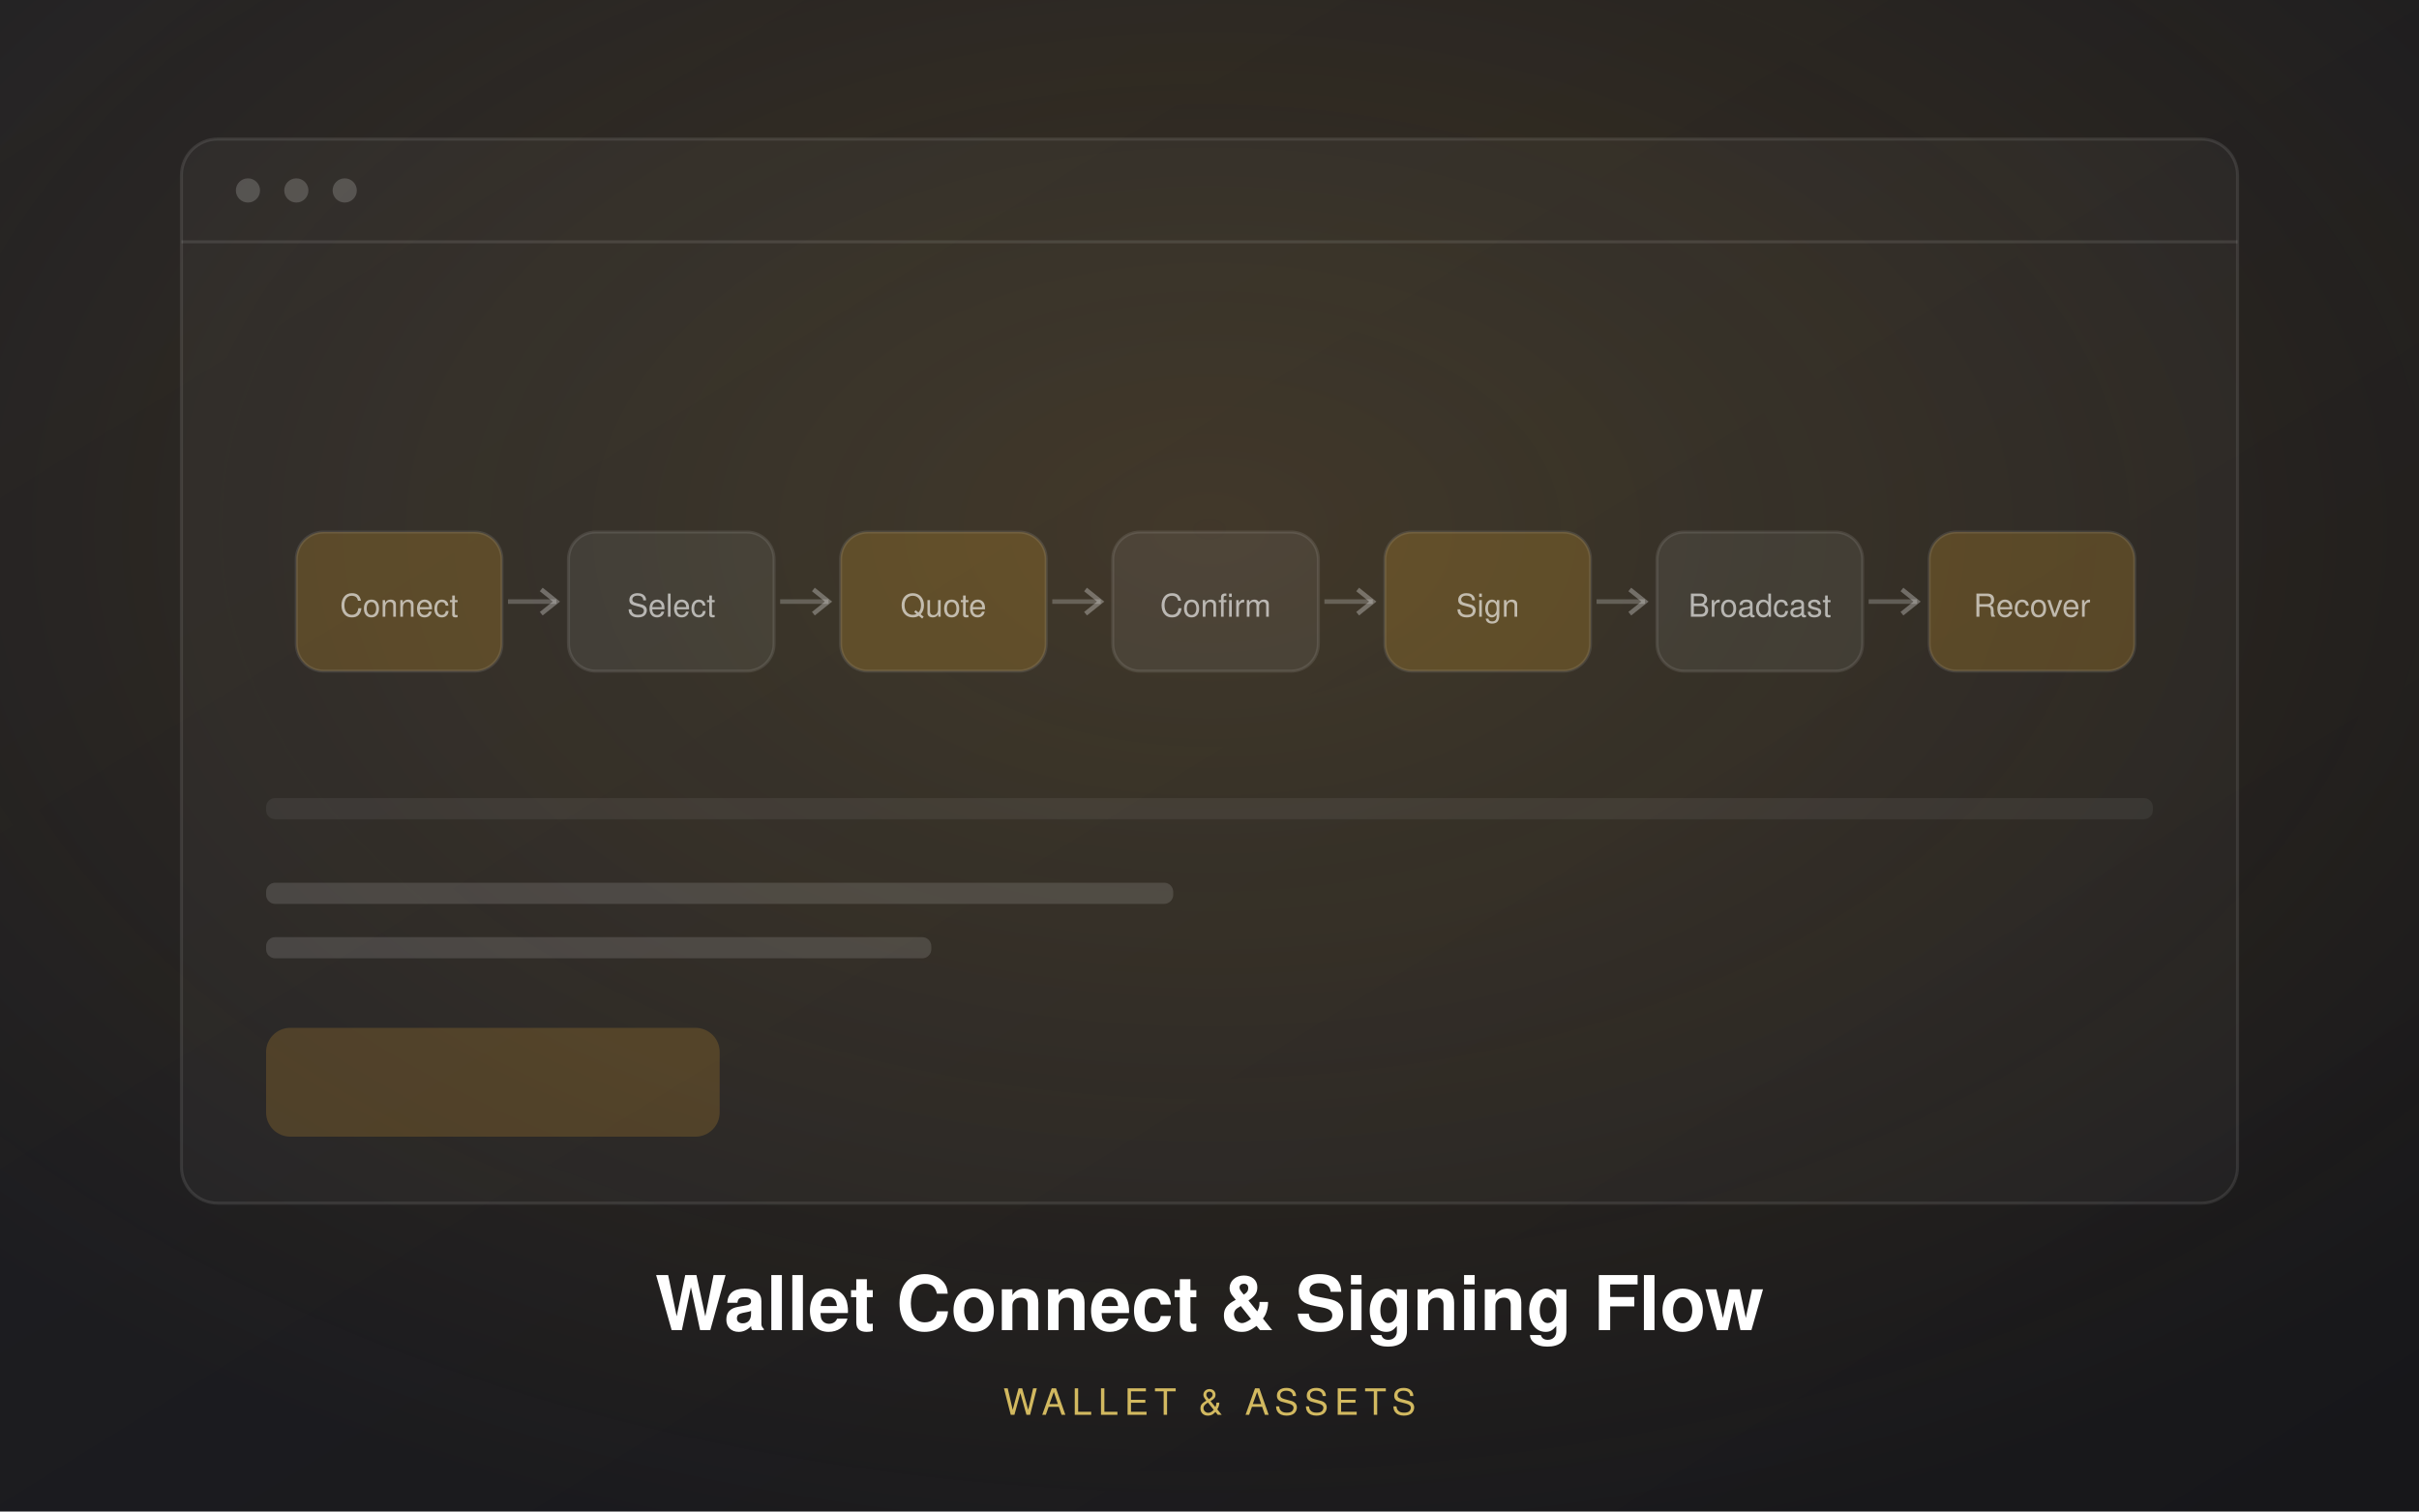
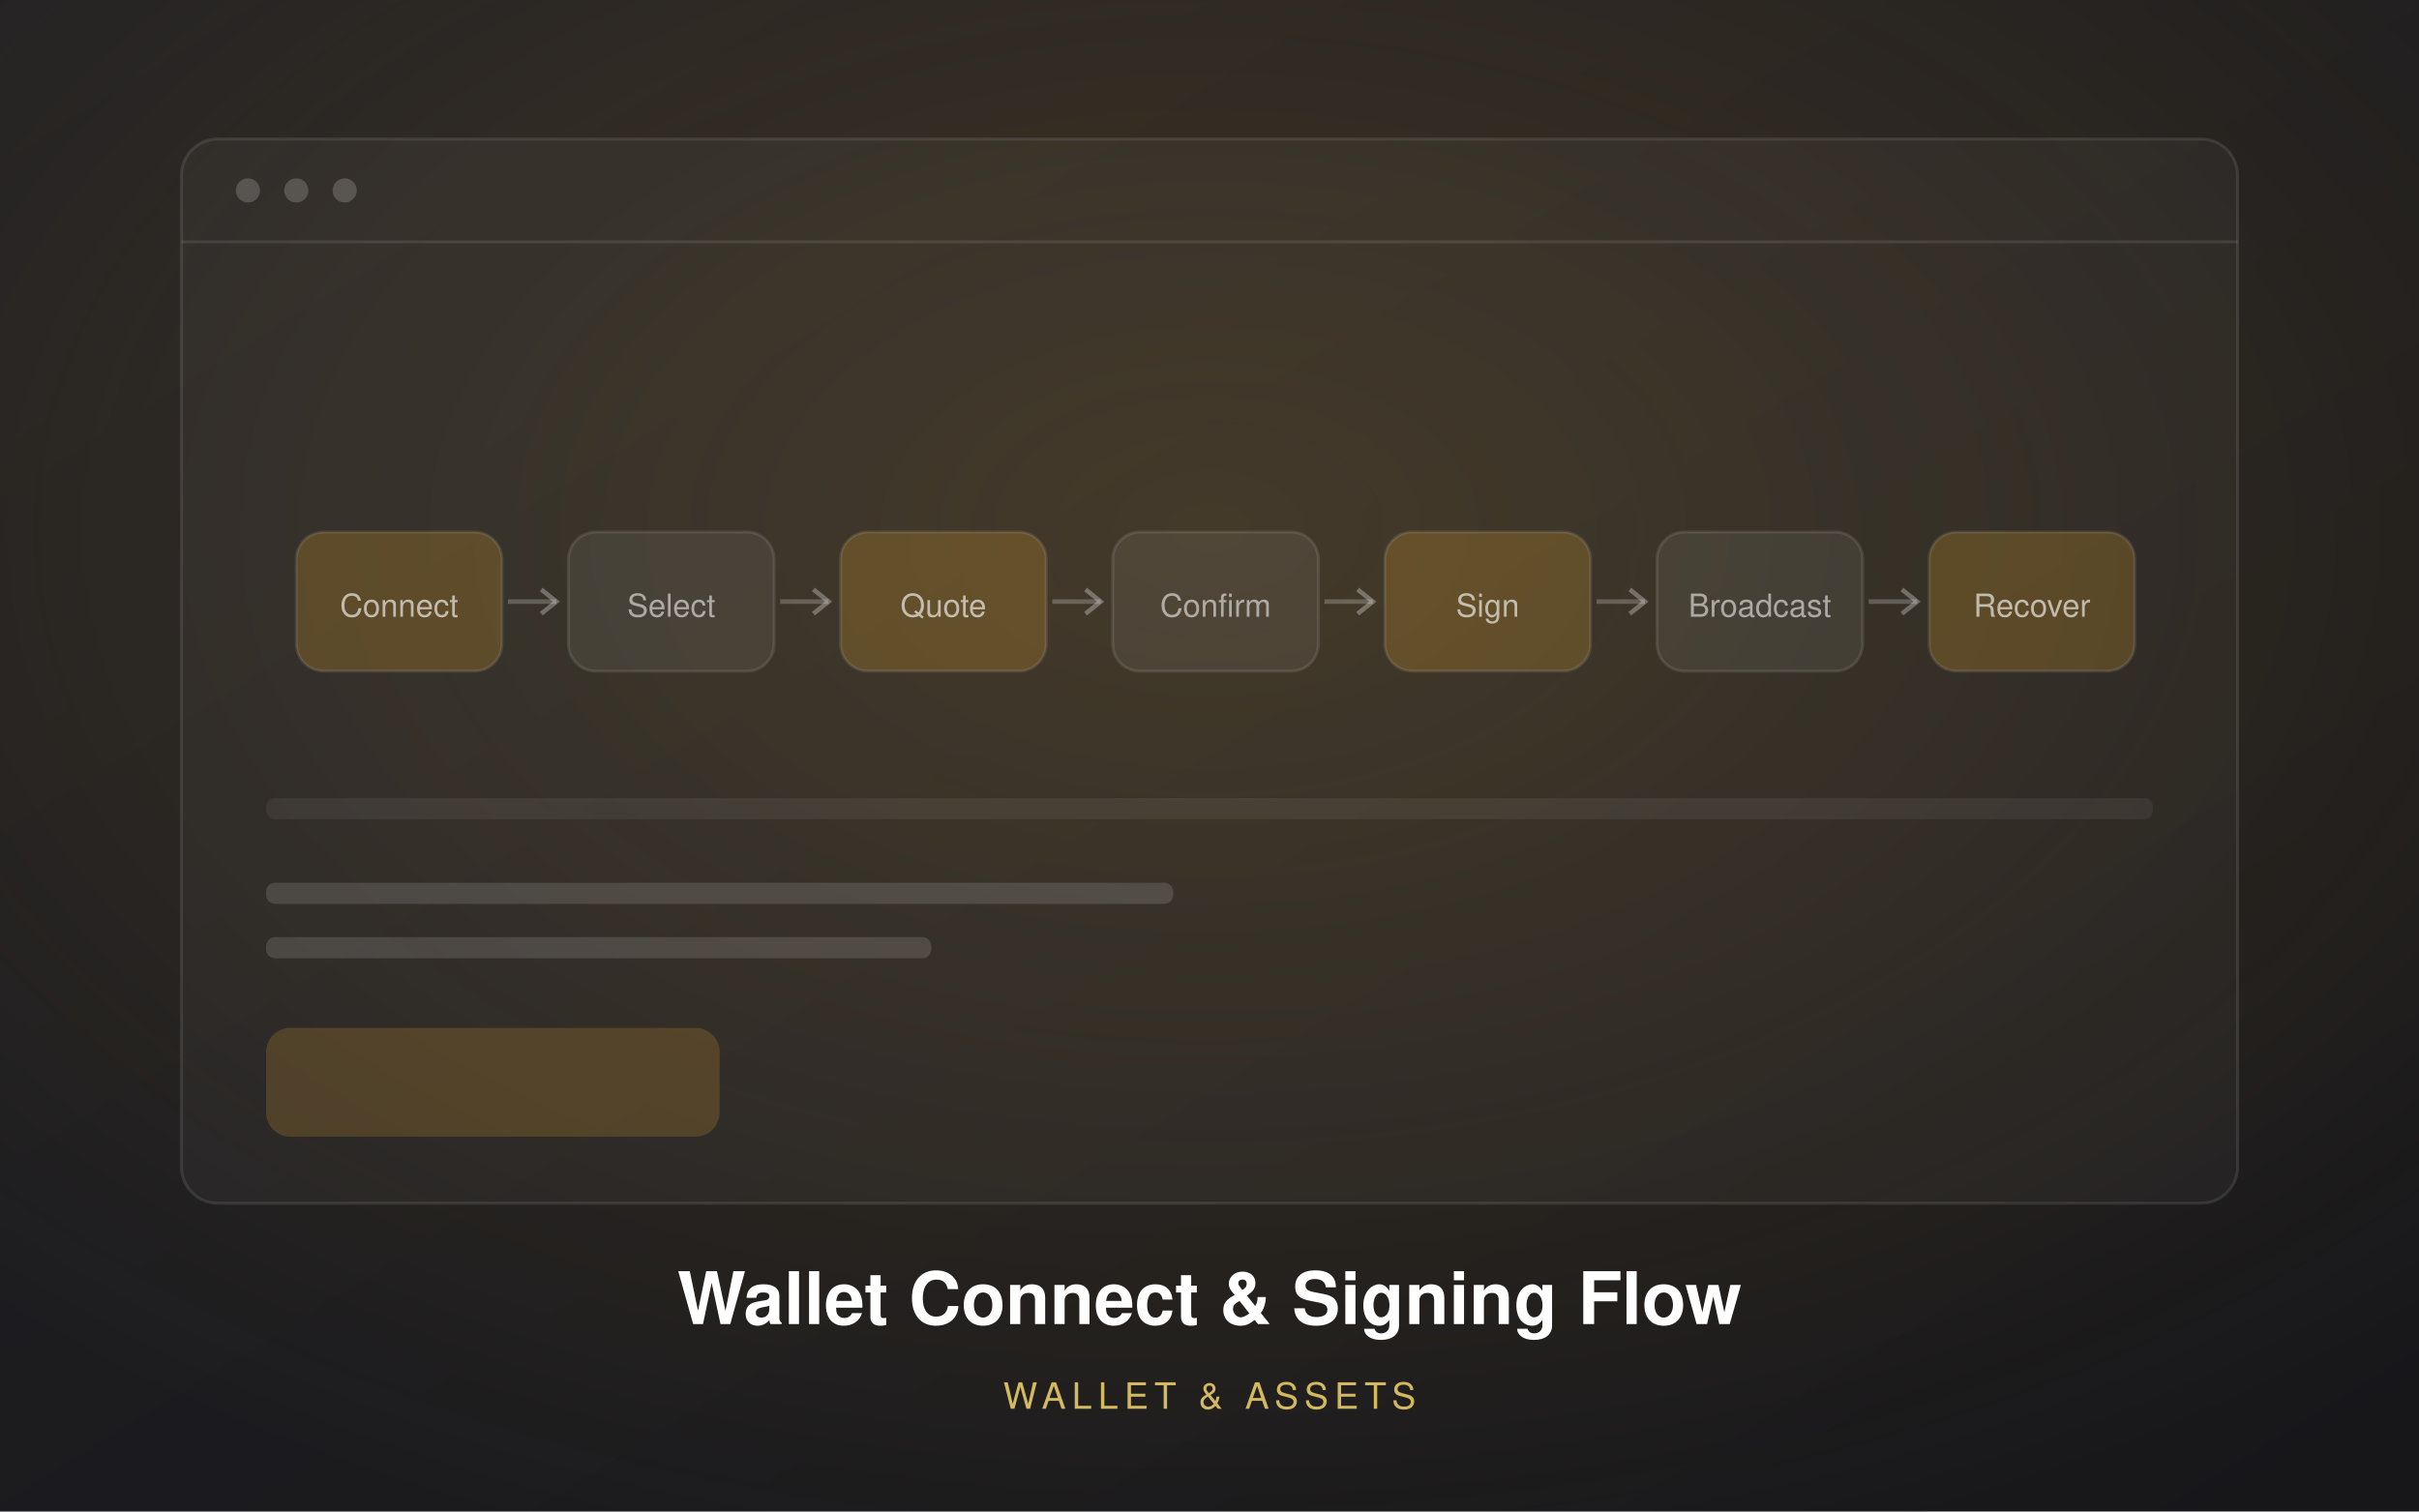
<svg xmlns="http://www.w3.org/2000/svg" viewBox="0 0 800 500" width="800" height="500" role="img">
  <defs>
    <linearGradient id="bg" x1="0" y1="0" x2="1" y2="1">
      <stop offset="0%" stop-color="#202024" />
      <stop offset="100%" stop-color="#17171a" />
    </linearGradient>
-     <radialGradient id="glow" cx="0.5" cy="0.35" r="0.7">
-       <stop offset="0%" stop-color="#b8892e" stop-opacity="0.20" />
+     <radialGradient id="glow" cx="0.5" cy="0.35" r="0.72">
+       <stop offset="0%" stop-color="#b8892e" stop-opacity="0.22" />
      <stop offset="100%" stop-color="#b8892e" stop-opacity="0" />
    </radialGradient>
  </defs>
  <rect width="800" height="500" fill="url(#bg)" />
  <rect width="800" height="500" fill="url(#glow)" />
-   <rect x="60" y="46" width="680" height="352" rx="12" fill="#ffffff" fill-opacity="0.035" stroke="#ffffff" stroke-opacity="0.10" />
+   <rect x="60" y="46" width="680" height="352" rx="12" fill="#ffffff" fill-opacity="0.035" stroke="#ffffff" stroke-opacity="0.1" />
  <line x1="60" y1="80" x2="740" y2="80" stroke="#ffffff" stroke-opacity="0.10" />
  <circle cx="82" cy="63" r="4" fill="#ffffff" fill-opacity="0.18" />
  <circle cx="98" cy="63" r="4" fill="#ffffff" fill-opacity="0.18" />
  <circle cx="114" cy="63" r="4" fill="#ffffff" fill-opacity="0.18" />
  <rect x="98" y="176" width="68" height="46" rx="9" fill="#b8892e" fill-opacity="0.30" stroke="#ffffff" stroke-opacity="0.10" />
-   <text x="132" y="204" text-anchor="middle" font-family="Helvetica, Arial, sans-serif" font-size="10.5" fill="#ffffff" fill-opacity="0.62">Connect</text>
+   <text x="132" y="204" text-anchor="middle" font-family="Helvetica, Arial, sans-serif" font-size="10.5" font-weight="400" fill="#ffffff" fill-opacity="0.62" letter-spacing="0">Connect</text>
  <line x1="168" y1="199" x2="184" y2="199" stroke="#ffffff" stroke-opacity="0.22" stroke-width="1.5" />
  <polyline points="179,195 184,199 179,203" fill="none" stroke="#ffffff" stroke-opacity="0.3" stroke-width="1.5" />
  <rect x="188" y="176" width="68" height="46" rx="9" fill="#ffffff" fill-opacity="0.07" stroke="#ffffff" stroke-opacity="0.10" />
-   <text x="222" y="204" text-anchor="middle" font-family="Helvetica, Arial, sans-serif" font-size="10.5" fill="#ffffff" fill-opacity="0.62">Select</text>
+   <text x="222" y="204" text-anchor="middle" font-family="Helvetica, Arial, sans-serif" font-size="10.5" font-weight="400" fill="#ffffff" fill-opacity="0.55" letter-spacing="0">Select</text>
  <line x1="258" y1="199" x2="274" y2="199" stroke="#ffffff" stroke-opacity="0.22" stroke-width="1.5" />
  <polyline points="269,195 274,199 269,203" fill="none" stroke="#ffffff" stroke-opacity="0.3" stroke-width="1.5" />
  <rect x="278" y="176" width="68" height="46" rx="9" fill="#b8892e" fill-opacity="0.30" stroke="#ffffff" stroke-opacity="0.10" />
-   <text x="312" y="204" text-anchor="middle" font-family="Helvetica, Arial, sans-serif" font-size="10.5" fill="#ffffff" fill-opacity="0.62">Quote</text>
+   <text x="312" y="204" text-anchor="middle" font-family="Helvetica, Arial, sans-serif" font-size="10.5" font-weight="400" fill="#ffffff" fill-opacity="0.62" letter-spacing="0">Quote</text>
  <line x1="348" y1="199" x2="364" y2="199" stroke="#ffffff" stroke-opacity="0.22" stroke-width="1.5" />
  <polyline points="359,195 364,199 359,203" fill="none" stroke="#ffffff" stroke-opacity="0.3" stroke-width="1.5" />
  <rect x="368" y="176" width="68" height="46" rx="9" fill="#ffffff" fill-opacity="0.07" stroke="#ffffff" stroke-opacity="0.10" />
-   <text x="402" y="204" text-anchor="middle" font-family="Helvetica, Arial, sans-serif" font-size="10.5" fill="#ffffff" fill-opacity="0.62">Confirm</text>
+   <text x="402" y="204" text-anchor="middle" font-family="Helvetica, Arial, sans-serif" font-size="10.5" font-weight="400" fill="#ffffff" fill-opacity="0.55" letter-spacing="0">Confirm</text>
  <line x1="438" y1="199" x2="454" y2="199" stroke="#ffffff" stroke-opacity="0.22" stroke-width="1.5" />
  <polyline points="449,195 454,199 449,203" fill="none" stroke="#ffffff" stroke-opacity="0.3" stroke-width="1.5" />
  <rect x="458" y="176" width="68" height="46" rx="9" fill="#b8892e" fill-opacity="0.30" stroke="#ffffff" stroke-opacity="0.10" />
-   <text x="492" y="204" text-anchor="middle" font-family="Helvetica, Arial, sans-serif" font-size="10.5" fill="#ffffff" fill-opacity="0.62">Sign</text>
+   <text x="492" y="204" text-anchor="middle" font-family="Helvetica, Arial, sans-serif" font-size="10.5" font-weight="400" fill="#ffffff" fill-opacity="0.62" letter-spacing="0">Sign</text>
  <line x1="528" y1="199" x2="544" y2="199" stroke="#ffffff" stroke-opacity="0.22" stroke-width="1.5" />
  <polyline points="539,195 544,199 539,203" fill="none" stroke="#ffffff" stroke-opacity="0.3" stroke-width="1.5" />
  <rect x="548" y="176" width="68" height="46" rx="9" fill="#ffffff" fill-opacity="0.07" stroke="#ffffff" stroke-opacity="0.10" />
-   <text x="582" y="204" text-anchor="middle" font-family="Helvetica, Arial, sans-serif" font-size="10.5" fill="#ffffff" fill-opacity="0.62">Broadcast</text>
+   <text x="582" y="204" text-anchor="middle" font-family="Helvetica, Arial, sans-serif" font-size="10.5" font-weight="400" fill="#ffffff" fill-opacity="0.55" letter-spacing="0">Broadcast</text>
  <line x1="618" y1="199" x2="634" y2="199" stroke="#ffffff" stroke-opacity="0.22" stroke-width="1.5" />
  <polyline points="629,195 634,199 629,203" fill="none" stroke="#ffffff" stroke-opacity="0.3" stroke-width="1.5" />
  <rect x="638" y="176" width="68" height="46" rx="9" fill="#b8892e" fill-opacity="0.30" stroke="#ffffff" stroke-opacity="0.10" />
-   <text x="672" y="204" text-anchor="middle" font-family="Helvetica, Arial, sans-serif" font-size="10.5" fill="#ffffff" fill-opacity="0.62">Recover</text>
+   <text x="672" y="204" text-anchor="middle" font-family="Helvetica, Arial, sans-serif" font-size="10.5" font-weight="400" fill="#ffffff" fill-opacity="0.62" letter-spacing="0">Recover</text>
  <rect x="88" y="264" width="624" height="7" rx="3" fill="#ffffff" fill-opacity="0.06" />
  <rect x="88" y="292" width="300" height="7" rx="3" fill="#ffffff" fill-opacity="0.13" />
  <rect x="88" y="310" width="220" height="7" rx="3" fill="#ffffff" fill-opacity="0.13" />
  <rect x="88" y="340" width="150" height="36" rx="8" fill="#b8892e" fill-opacity="0.26" />
-   <text x="400" y="440" text-anchor="middle" font-family="Helvetica, Arial, sans-serif" font-size="25" font-weight="600" fill="#ffffff">Wallet Connect &amp; Signing Flow</text>
-   <text x="400" y="468" text-anchor="middle" font-family="Helvetica, Arial, sans-serif" font-size="12" fill="#ffe071" fill-opacity="0.8" letter-spacing="2">WALLET &amp; ASSETS</text>
+   <text x="400" y="438" text-anchor="middle" font-family="Helvetica, Arial, sans-serif" font-size="24" font-weight="600" fill="#ffffff" fill-opacity="1" letter-spacing="0">Wallet Connect &amp; Signing Flow</text>
+   <text x="400" y="466" text-anchor="middle" font-family="Helvetica, Arial, sans-serif" font-size="12" font-weight="400" fill="#ffe071" fill-opacity="0.8" letter-spacing="2">WALLET &amp; ASSETS</text>
</svg>
